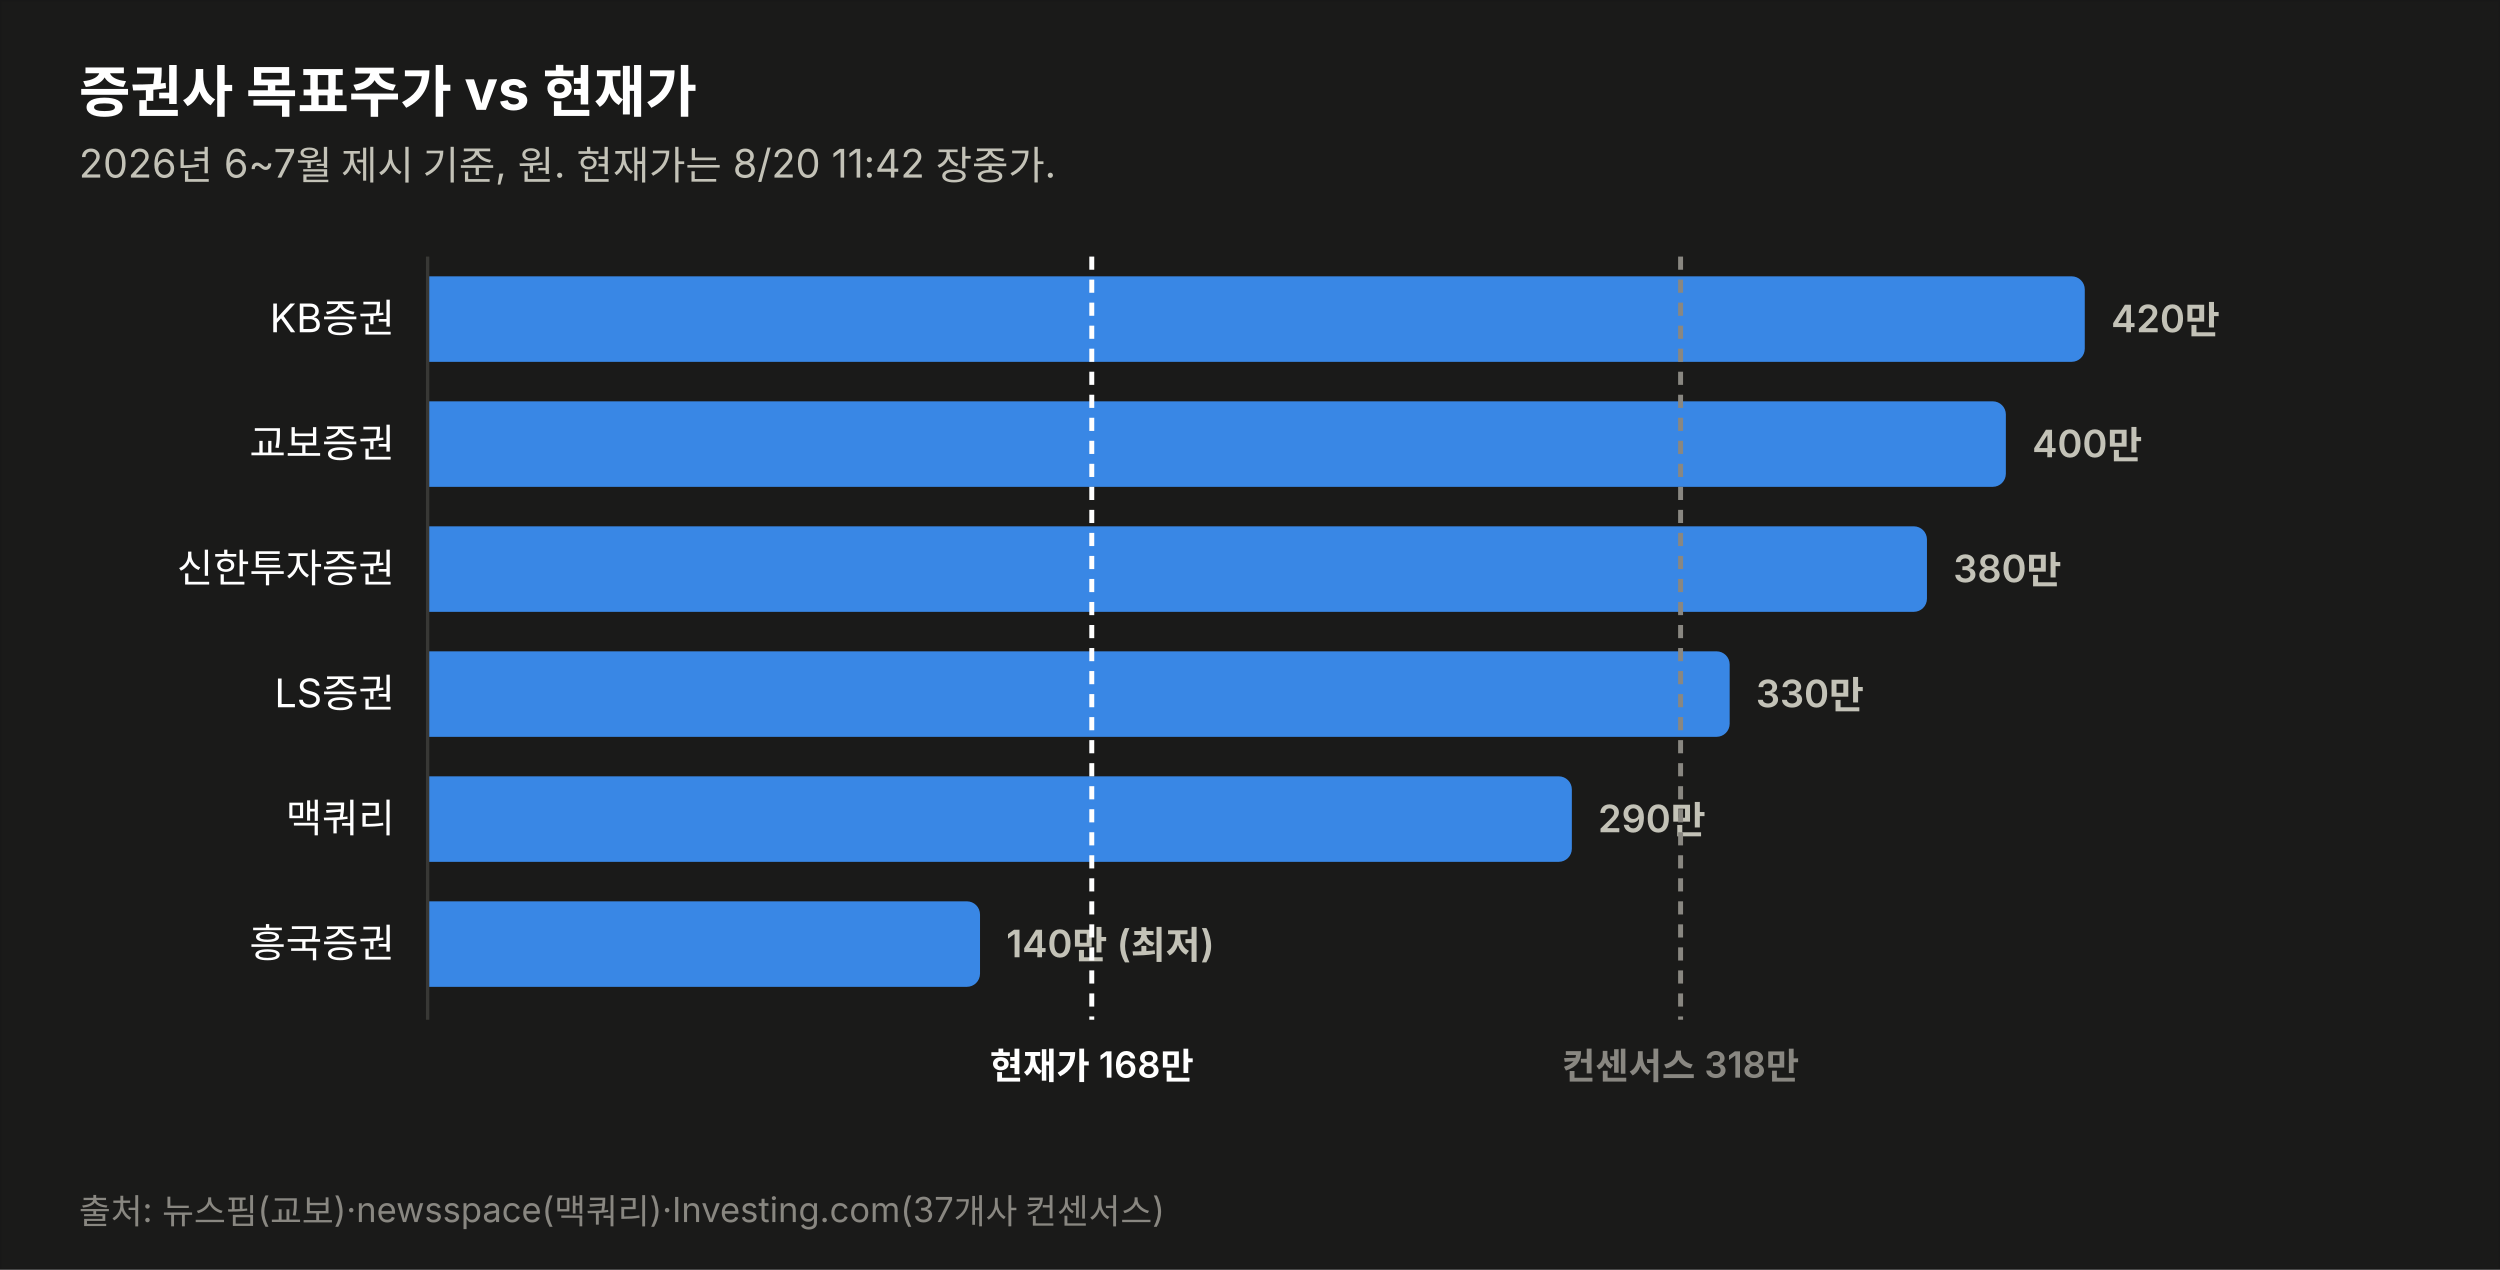
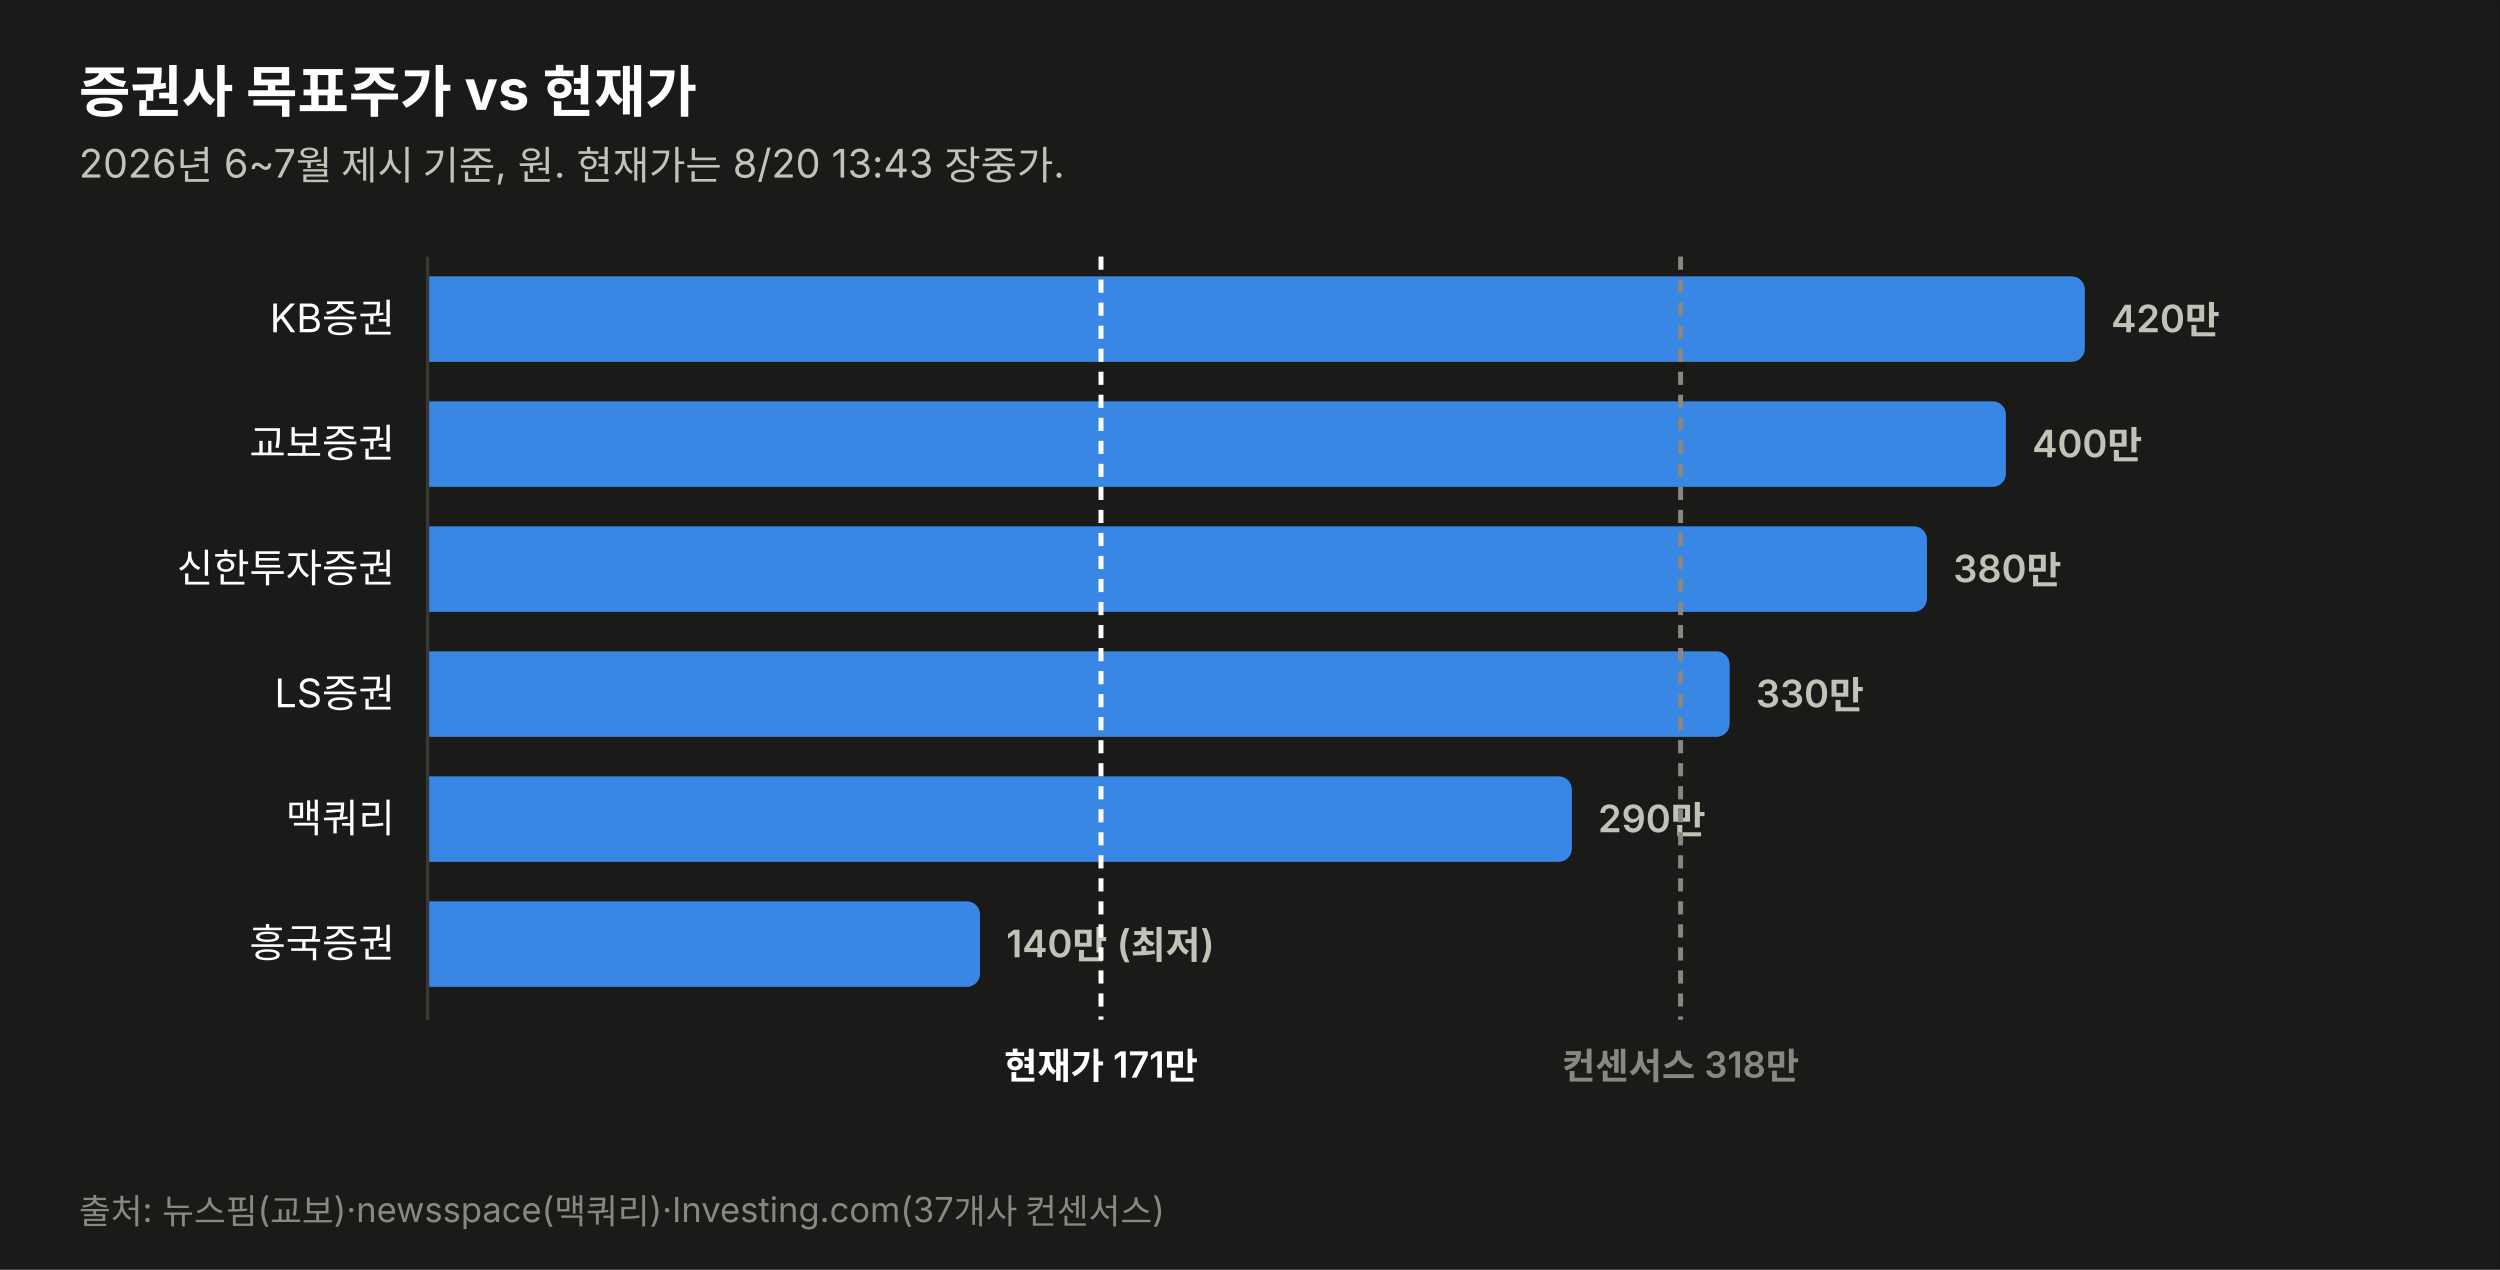
<svg xmlns="http://www.w3.org/2000/svg" width="760" height="386" viewBox="0 0 760 386" font-family="system-ui,-apple-system,&quot;Segoe UI&quot;,&quot;Malgun Gothic&quot;,&quot;Apple SD Gothic Neo&quot;,sans-serif">
  <rect width="760" height="386" fill="#1a1a19" stroke="rgba(11,11,11,0.10)" />
  <text x="24" y="34" font-size="17" font-weight="700" fill="#ffffff">증권사 목표주가 vs 현재가</text>
-   <text x="24" y="54" font-size="12" fill="#c3c2b7">2026년 6~7월 제시 기준, 원. 현재가는 8/20 11:42 장중가.</text>
+   <text x="24" y="54" font-size="12" fill="#c3c2b7">2026년 6~7월 제시 기준, 원. 현재가는 8/20 13:43 장중가.</text>
  <text x="120" y="101.0" font-size="12" fill="#ffffff" text-anchor="end">KB증권</text>
  <path d="M130,84 h499.774 a4,4 0 0 1 4,4 v18 a4,4 0 0 1 -4,4 h-499.774 z" fill="#3987e5" opacity="1.0" />
  <text x="641.8" y="101.0" font-size="11.5" font-weight="600" fill="#c3c2b7" style="font-variant-numeric:tabular-nums">420만</text>
  <text x="120" y="139.0" font-size="12" fill="#ffffff" text-anchor="end">교보증권</text>
  <path d="M130,122 h475.784 a4,4 0 0 1 4,4 v18 a4,4 0 0 1 -4,4 h-475.784 z" fill="#3987e5" opacity="1.0" />
  <text x="617.8" y="139.0" font-size="11.5" font-weight="600" fill="#c3c2b7" style="font-variant-numeric:tabular-nums">400만</text>
  <text x="120" y="177.0" font-size="12" fill="#ffffff" text-anchor="end">신한투자증권</text>
  <path d="M130,160 h451.795 a4,4 0 0 1 4,4 v18 a4,4 0 0 1 -4,4 h-451.795 z" fill="#3987e5" opacity="1.0" />
  <text x="593.8" y="177.0" font-size="11.5" font-weight="600" fill="#c3c2b7" style="font-variant-numeric:tabular-nums">380만</text>
  <text x="120" y="215.0" font-size="12" fill="#ffffff" text-anchor="end">LS증권</text>
  <path d="M130,198 h391.822 a4,4 0 0 1 4,4 v18 a4,4 0 0 1 -4,4 h-391.822 z" fill="#3987e5" opacity="1.0" />
  <text x="533.8" y="215.0" font-size="11.5" font-weight="600" fill="#c3c2b7" style="font-variant-numeric:tabular-nums">330만</text>
  <text x="120" y="253.0" font-size="12" fill="#ffffff" text-anchor="end">맥쿼리</text>
  <path d="M130,236 h343.844 a4,4 0 0 1 4,4 v18 a4,4 0 0 1 -4,4 h-343.844 z" fill="#3987e5" opacity="1.0" />
  <text x="485.8" y="253.0" font-size="11.5" font-weight="600" fill="#c3c2b7" style="font-variant-numeric:tabular-nums">290만</text>
  <text x="120" y="291.0" font-size="12" fill="#ffffff" text-anchor="end">흥국증권</text>
  <path d="M130,274 h163.925 a4,4 0 0 1 4,4 v18 a4,4 0 0 1 -4,4 h-163.925 z" fill="#3987e5" opacity="1.0" />
  <text x="305.9" y="291.0" font-size="11.5" font-weight="600" fill="#c3c2b7" style="font-variant-numeric:tabular-nums">140만 (최저)</text>
  <line x1="130" y1="78" x2="130" y2="310" stroke="#383835" stroke-width="1" />
-   <line x1="331.9" y1="78" x2="331.9" y2="310" stroke="#ffffff" stroke-width="1.5" stroke-dasharray="4 3" />
-   <text x="331.9" y="328" font-size="11" font-weight="600" fill="#ffffff" text-anchor="middle">현재가 168만</text>
+   <line x1="334.7" y1="78" x2="334.7" y2="310" stroke="#ffffff" stroke-width="1.5" stroke-dasharray="4 3" />
+   <text x="334.7" y="328" font-size="11" font-weight="600" fill="#ffffff" text-anchor="middle">현재가 171만</text>
  <line x1="510.9" y1="78" x2="510.9" y2="310" stroke="#898781" stroke-width="1.5" stroke-dasharray="4 3" />
  <text x="510.9" y="328" font-size="11" font-weight="600" fill="#898781" text-anchor="middle">컨센서스 318만</text>
  <text x="24" y="372" font-size="10.5" fill="#898781">출처: 뉴스핌(교보)·newsspace(맥쿼리)·Investing.com(37개사 컨센서스)</text>
</svg>
